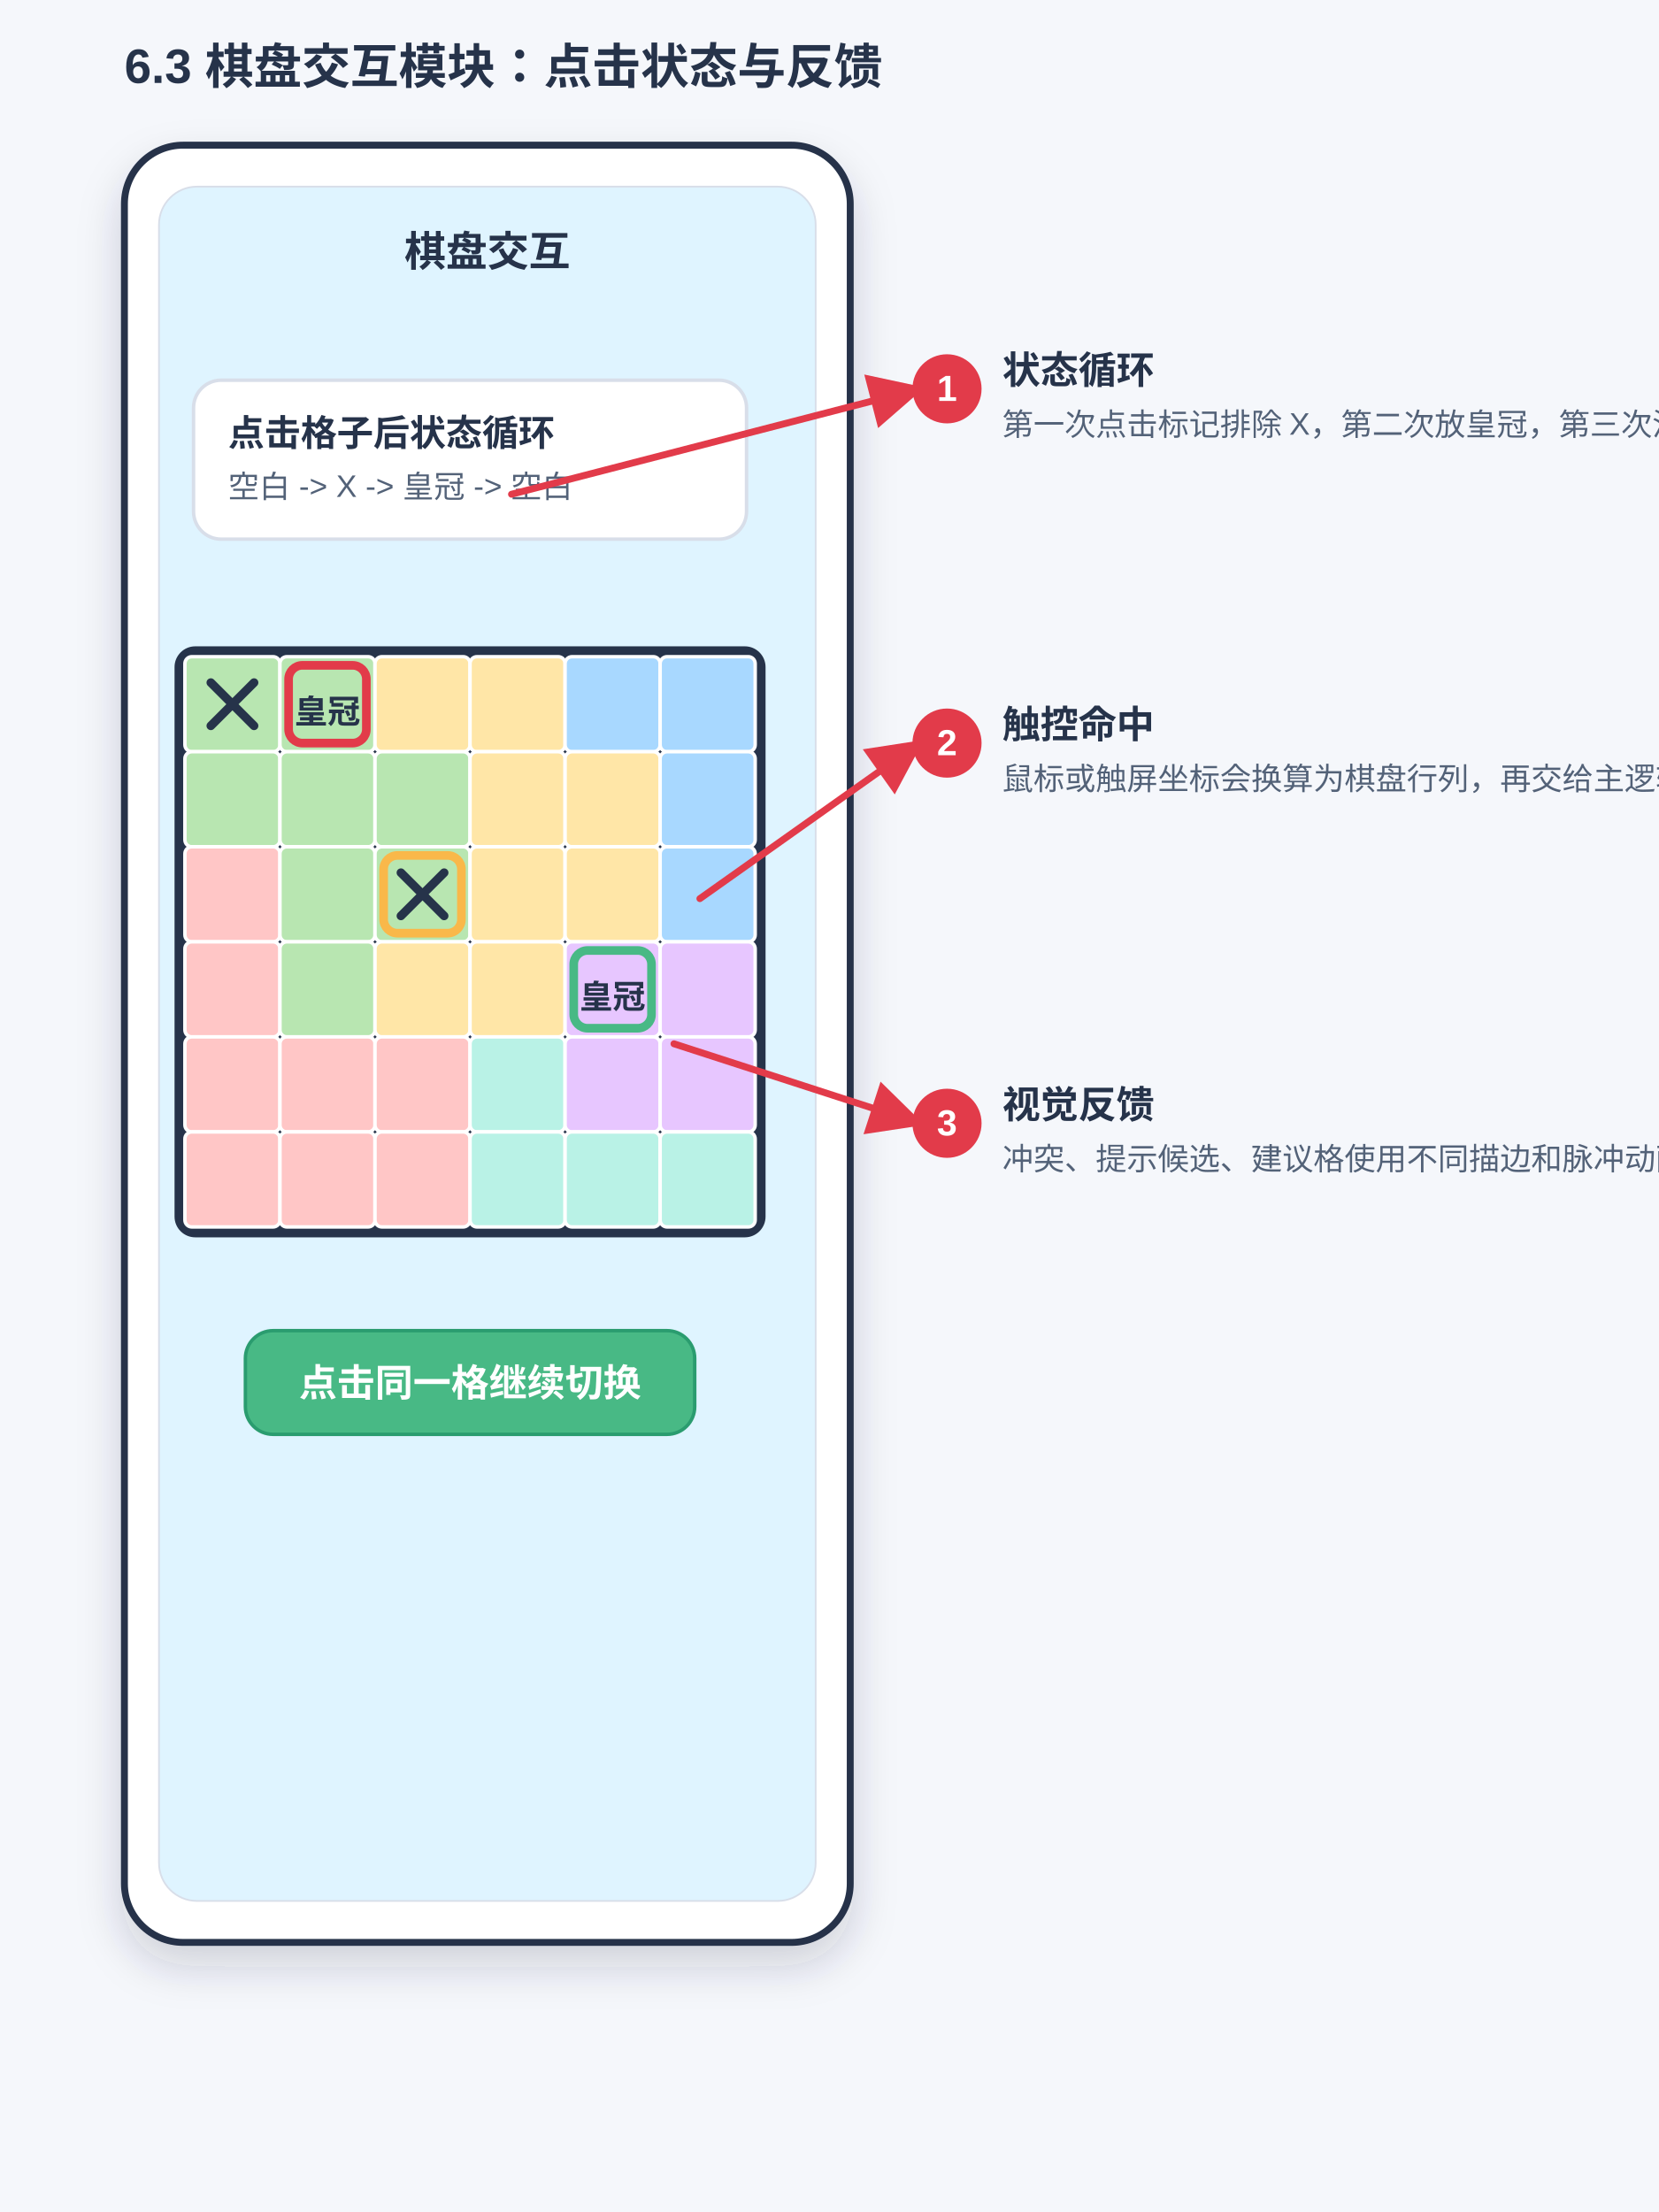
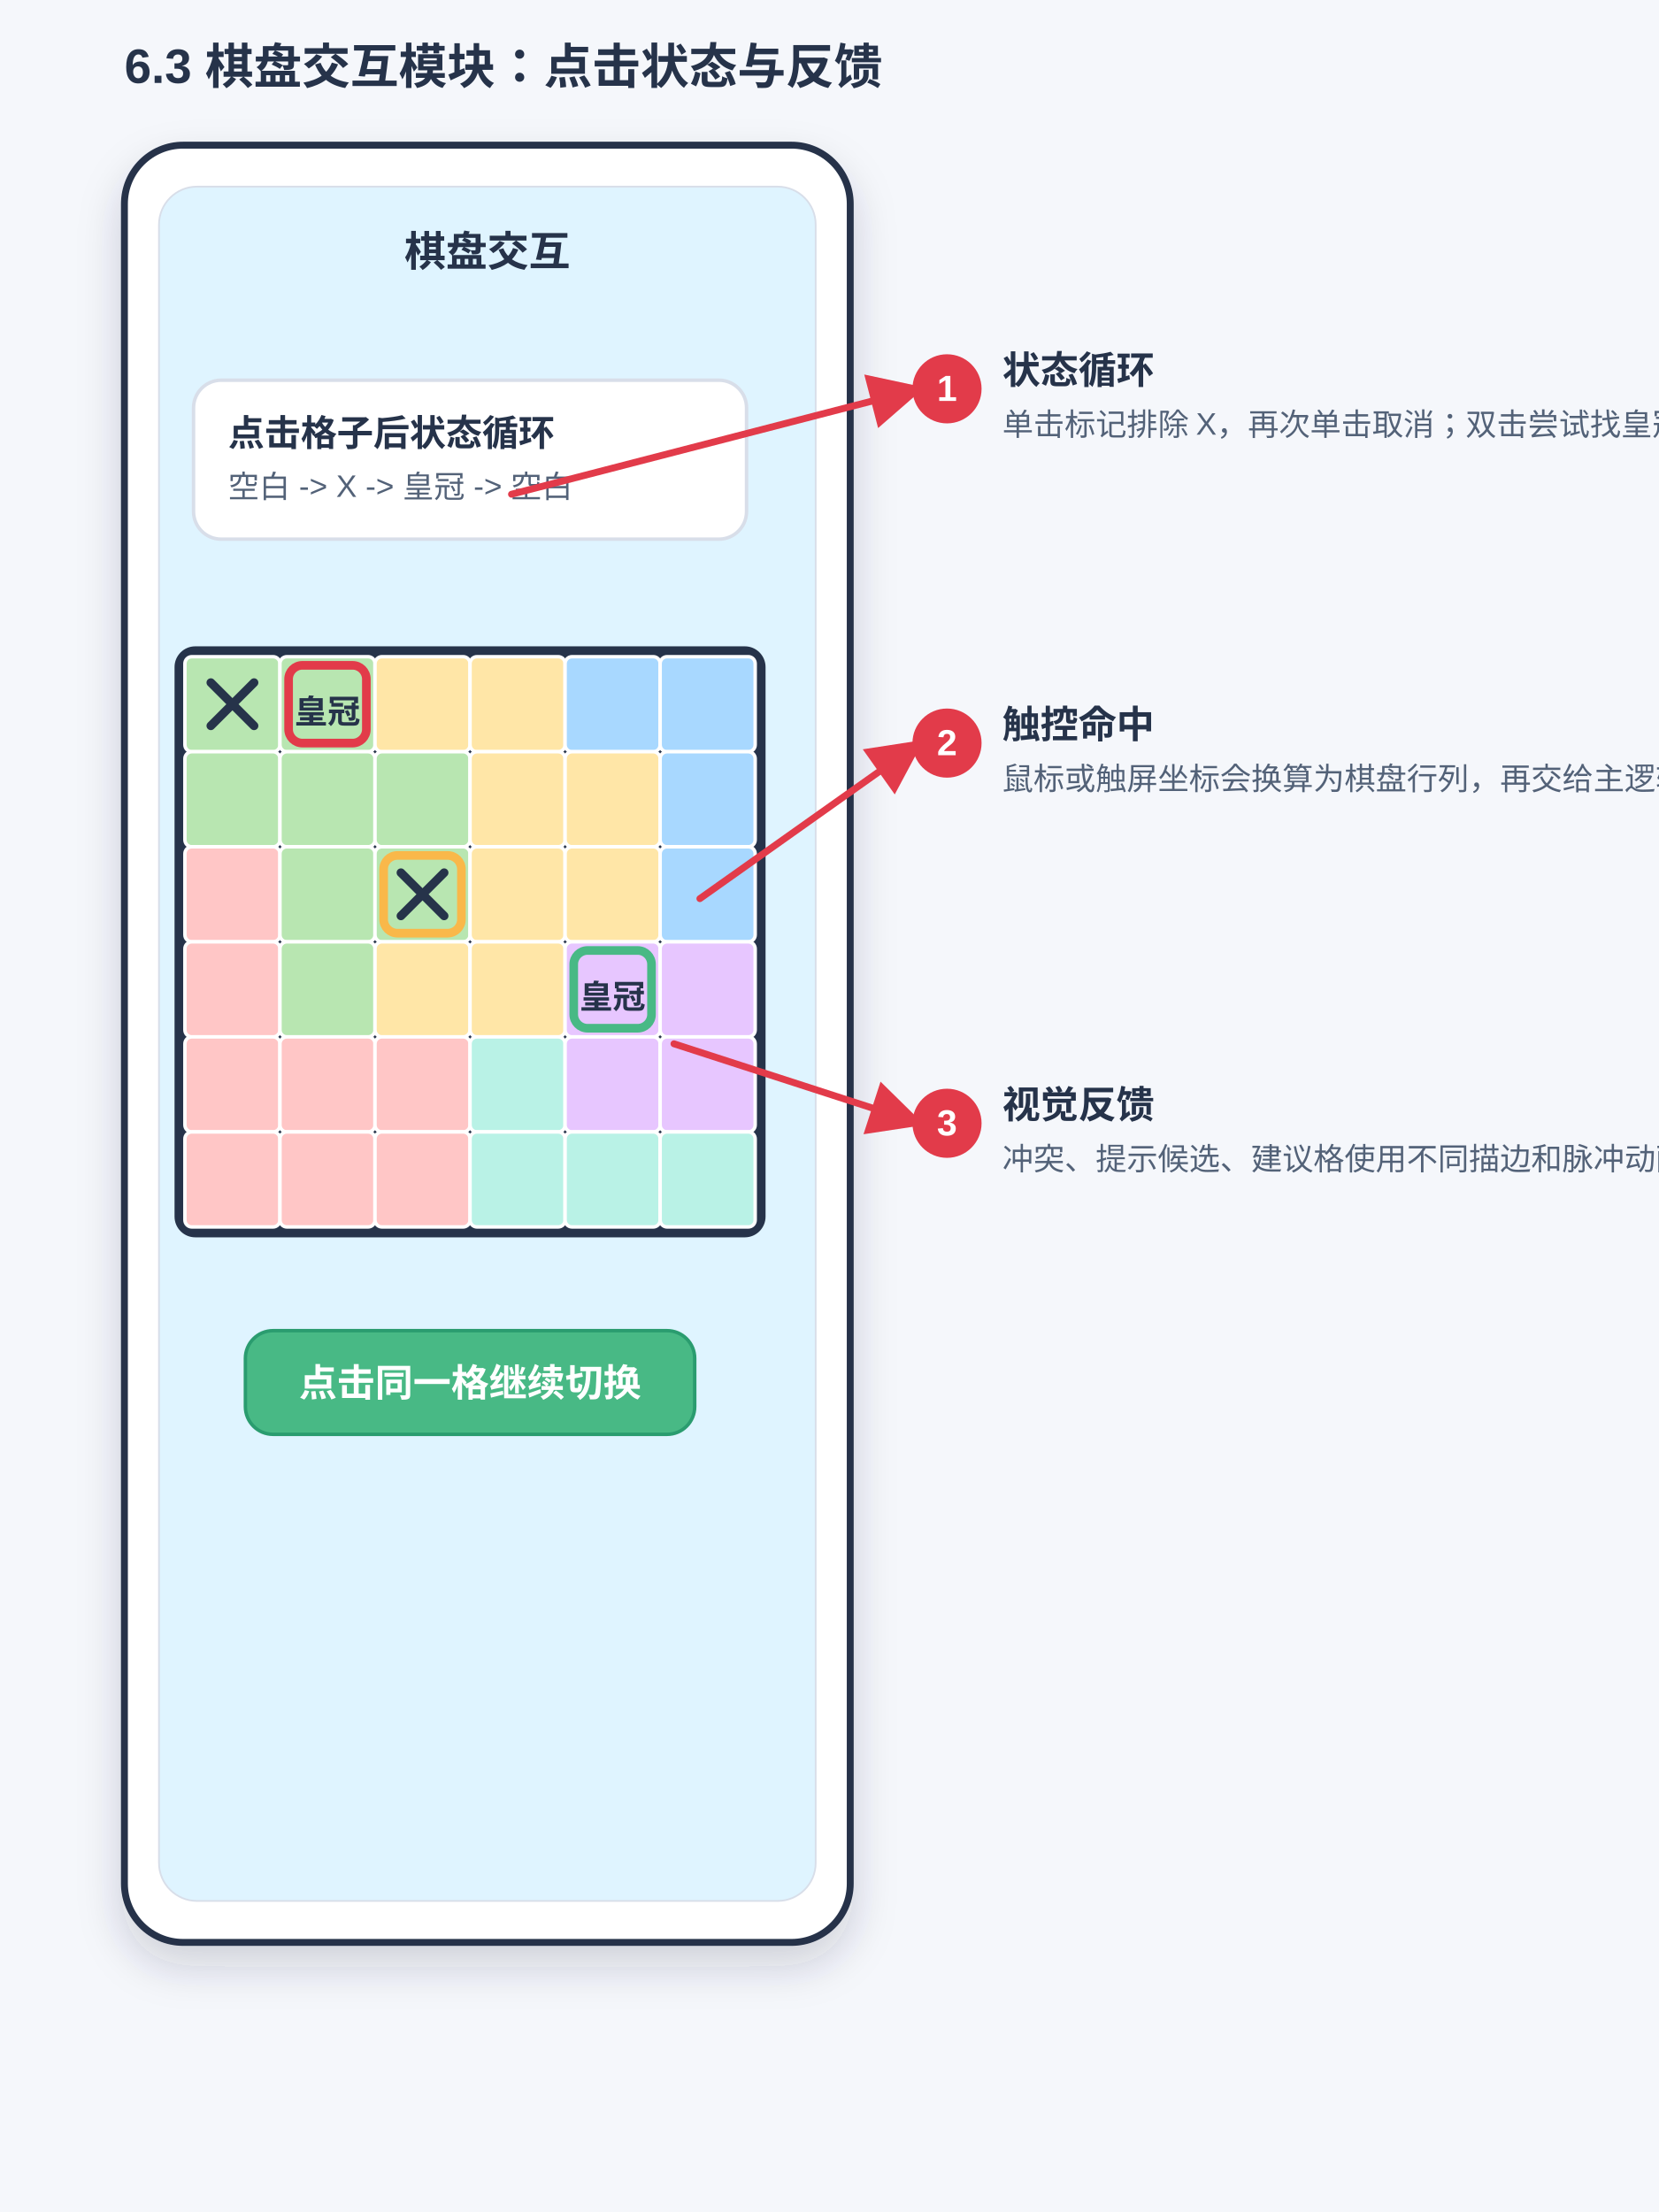
<svg xmlns="http://www.w3.org/2000/svg" width="960" height="1280" viewBox="0 0 960 1280">
  <defs>
    <marker id="arrow" viewBox="0 0 10 10" refX="9" refY="5" markerWidth="8" markerHeight="8" orient="auto-start-reverse">
      <path d="M 0 0 L 10 5 L 0 10 z" fill="#E23B4A" />
    </marker>
    <filter id="shadow" x="-20%" y="-20%" width="140%" height="140%">
      <feDropShadow dx="0" dy="12" stdDeviation="12" flood-color="#1d2b45" flood-opacity="0.18" />
    </filter>
  </defs>
  <rect width="960" height="1280" fill="#F5F7FB" />
  <text x="72" y="48" font-family="Arial, sans-serif" font-size="28" font-weight="700" fill="#26334A">6.3 棋盘交互模块：点击状态与反馈</text>
  <rect x="72" y="84" width="420" height="1040" rx="34" fill="#FFFFFF" stroke="#26334A" stroke-width="4" filter="url(#shadow)" />
  <rect x="92" y="108" width="380" height="992" rx="22" fill="#DFF4FF" stroke="#D8DEE9" stroke-width="1" />
  <text x="282.0" y="154" font-family="Arial, PingFang SC, sans-serif" font-size="24" font-weight="700" fill="#26334A" text-anchor="middle">棋盘交互</text>
  <rect x="112" y="220" width="320" height="92" rx="16" fill="#FFFFFF" stroke="#D8DEE9" stroke-width="2" />
  <text x="132" y="258" font-family="Arial, PingFang SC, sans-serif" font-size="21" font-weight="700" fill="#26334A" text-anchor="start">点击格子后状态循环</text>
  <text x="132" y="288" font-family="Arial, PingFang SC, sans-serif" font-size="18" font-weight="400" fill="#536278" text-anchor="start">空白 -&gt; X -&gt; 皇冠 -&gt; 空白</text>
  <rect x="101" y="374" width="342" height="342" rx="12" fill="#26334A" stroke="#26334A" stroke-width="0" />
  <rect x="107.0" y="380.0" width="55.0" height="55.0" rx="4" fill="#B8E6B1" stroke="#FFFFFF" stroke-width="2" />
  <line x1="122.0" y1="395.0" x2="147.0" y2="420.0" stroke="#26334A" stroke-width="5" stroke-linecap="round" />
  <line x1="147.0" y1="395.0" x2="122.0" y2="420.0" stroke="#26334A" stroke-width="5" stroke-linecap="round" />
  <rect x="162.0" y="380.0" width="55.0" height="55.0" rx="4" fill="#B8E6B1" stroke="#FFFFFF" stroke-width="2" />
  <rect x="167.0" y="385.0" width="45.0" height="45.0" rx="8" fill="none" stroke="#E23B4A" stroke-width="5" />
  <text x="189.5" y="418.5" font-family="Arial, PingFang SC, sans-serif" font-size="19" font-weight="700" fill="#26334A" text-anchor="middle">皇冠</text>
  <rect x="217.0" y="380.0" width="55.0" height="55.0" rx="4" fill="#FFE6A7" stroke="#FFFFFF" stroke-width="2" />
  <rect x="272.0" y="380.0" width="55.0" height="55.0" rx="4" fill="#FFE6A7" stroke="#FFFFFF" stroke-width="2" />
  <rect x="327.0" y="380.0" width="55.0" height="55.0" rx="4" fill="#A8D8FF" stroke="#FFFFFF" stroke-width="2" />
  <rect x="382.0" y="380.0" width="55.0" height="55.0" rx="4" fill="#A8D8FF" stroke="#FFFFFF" stroke-width="2" />
  <rect x="107.0" y="435.0" width="55.0" height="55.0" rx="4" fill="#B8E6B1" stroke="#FFFFFF" stroke-width="2" />
  <rect x="162.0" y="435.0" width="55.0" height="55.0" rx="4" fill="#B8E6B1" stroke="#FFFFFF" stroke-width="2" />
  <rect x="217.0" y="435.0" width="55.0" height="55.0" rx="4" fill="#B8E6B1" stroke="#FFFFFF" stroke-width="2" />
  <rect x="272.0" y="435.0" width="55.0" height="55.0" rx="4" fill="#FFE6A7" stroke="#FFFFFF" stroke-width="2" />
  <rect x="327.0" y="435.0" width="55.0" height="55.0" rx="4" fill="#FFE6A7" stroke="#FFFFFF" stroke-width="2" />
  <rect x="382.0" y="435.0" width="55.0" height="55.0" rx="4" fill="#A8D8FF" stroke="#FFFFFF" stroke-width="2" />
  <rect x="107.0" y="490.0" width="55.0" height="55.0" rx="4" fill="#FFC6C6" stroke="#FFFFFF" stroke-width="2" />
  <rect x="162.0" y="490.0" width="55.0" height="55.0" rx="4" fill="#B8E6B1" stroke="#FFFFFF" stroke-width="2" />
  <rect x="217.0" y="490.0" width="55.0" height="55.0" rx="4" fill="#B8E6B1" stroke="#FFFFFF" stroke-width="2" />
  <rect x="222.0" y="495.0" width="45.0" height="45.0" rx="8" fill="none" stroke="#F9B84A" stroke-width="5" />
  <line x1="232.0" y1="505.0" x2="257.0" y2="530.0" stroke="#26334A" stroke-width="5" stroke-linecap="round" />
  <line x1="257.0" y1="505.0" x2="232.0" y2="530.0" stroke="#26334A" stroke-width="5" stroke-linecap="round" />
  <rect x="272.0" y="490.0" width="55.0" height="55.0" rx="4" fill="#FFE6A7" stroke="#FFFFFF" stroke-width="2" />
  <rect x="327.0" y="490.0" width="55.0" height="55.0" rx="4" fill="#FFE6A7" stroke="#FFFFFF" stroke-width="2" />
  <rect x="382.0" y="490.0" width="55.0" height="55.0" rx="4" fill="#A8D8FF" stroke="#FFFFFF" stroke-width="2" />
  <rect x="107.0" y="545.0" width="55.0" height="55.0" rx="4" fill="#FFC6C6" stroke="#FFFFFF" stroke-width="2" />
  <rect x="162.0" y="545.0" width="55.0" height="55.0" rx="4" fill="#B8E6B1" stroke="#FFFFFF" stroke-width="2" />
  <rect x="217.0" y="545.0" width="55.0" height="55.0" rx="4" fill="#FFE6A7" stroke="#FFFFFF" stroke-width="2" />
  <rect x="272.0" y="545.0" width="55.0" height="55.0" rx="4" fill="#FFE6A7" stroke="#FFFFFF" stroke-width="2" />
  <rect x="327.0" y="545.0" width="55.0" height="55.0" rx="4" fill="#E7C6FF" stroke="#FFFFFF" stroke-width="2" />
  <rect x="332.0" y="550.0" width="45.0" height="45.0" rx="8" fill="none" stroke="#48B985" stroke-width="5" />
  <text x="354.5" y="583.5" font-family="Arial, PingFang SC, sans-serif" font-size="19" font-weight="700" fill="#26334A" text-anchor="middle">皇冠</text>
  <rect x="382.0" y="545.0" width="55.0" height="55.0" rx="4" fill="#E7C6FF" stroke="#FFFFFF" stroke-width="2" />
  <rect x="107.0" y="600.0" width="55.0" height="55.0" rx="4" fill="#FFC6C6" stroke="#FFFFFF" stroke-width="2" />
  <rect x="162.0" y="600.0" width="55.0" height="55.0" rx="4" fill="#FFC6C6" stroke="#FFFFFF" stroke-width="2" />
  <rect x="217.0" y="600.0" width="55.0" height="55.0" rx="4" fill="#FFC6C6" stroke="#FFFFFF" stroke-width="2" />
  <rect x="272.0" y="600.0" width="55.0" height="55.0" rx="4" fill="#B9F2E6" stroke="#FFFFFF" stroke-width="2" />
  <rect x="327.0" y="600.0" width="55.0" height="55.0" rx="4" fill="#E7C6FF" stroke="#FFFFFF" stroke-width="2" />
  <rect x="382.0" y="600.0" width="55.0" height="55.0" rx="4" fill="#E7C6FF" stroke="#FFFFFF" stroke-width="2" />
  <rect x="107.0" y="655.0" width="55.0" height="55.0" rx="4" fill="#FFC6C6" stroke="#FFFFFF" stroke-width="2" />
  <rect x="162.0" y="655.0" width="55.0" height="55.0" rx="4" fill="#FFC6C6" stroke="#FFFFFF" stroke-width="2" />
  <rect x="217.0" y="655.0" width="55.0" height="55.0" rx="4" fill="#FFC6C6" stroke="#FFFFFF" stroke-width="2" />
  <rect x="272.0" y="655.0" width="55.0" height="55.0" rx="4" fill="#B9F2E6" stroke="#FFFFFF" stroke-width="2" />
  <rect x="327.0" y="655.0" width="55.0" height="55.0" rx="4" fill="#B9F2E6" stroke="#FFFFFF" stroke-width="2" />
  <rect x="382.0" y="655.0" width="55.0" height="55.0" rx="4" fill="#B9F2E6" stroke="#FFFFFF" stroke-width="2" />
  <rect x="142" y="770" width="260" height="60" rx="16" fill="#48B985" stroke="#2A9C6F" stroke-width="2" />
  <text x="272.0" y="808.0" font-family="Arial, PingFang SC, sans-serif" font-size="22" font-weight="700" fill="#fff" text-anchor="middle">点击同一格继续切换</text>
  <circle cx="548" cy="225" r="20" fill="#E23B4A" />
  <text x="548" y="232" font-family="Arial, PingFang SC, sans-serif" font-size="21" font-weight="700" fill="#fff" text-anchor="middle">1</text>
  <text x="580" y="222" font-family="Arial, PingFang SC, sans-serif" font-size="22" font-weight="700" fill="#26334A" text-anchor="start">状态循环</text>
-   <text x="580" y="252" font-family="Arial, PingFang SC, sans-serif" font-size="18" font-weight="400" fill="#536278" text-anchor="start">第一次点击标记排除 X，第二次放皇冠，第三次清空。</text>
+   <text x="580" y="252" font-family="Arial, PingFang SC, sans-serif" font-size="18" font-weight="400" fill="#536278" text-anchor="start">单击标记排除 X，再次单击取消；双击尝试找皇冠。</text>
  <line x1="296" y1="286" x2="532" y2="225" stroke="#E23B4A" stroke-width="4" stroke-linecap="round" marker-end="url(#arrow)" />
  <circle cx="548" cy="430" r="20" fill="#E23B4A" />
  <text x="548" y="437" font-family="Arial, PingFang SC, sans-serif" font-size="21" font-weight="700" fill="#fff" text-anchor="middle">2</text>
  <text x="580" y="427" font-family="Arial, PingFang SC, sans-serif" font-size="22" font-weight="700" fill="#26334A" text-anchor="start">触控命中</text>
  <text x="580" y="457" font-family="Arial, PingFang SC, sans-serif" font-size="18" font-weight="400" fill="#536278" text-anchor="start">鼠标或触屏坐标会换算为棋盘行列，再交给主逻辑。</text>
  <line x1="405" y1="520" x2="532" y2="430" stroke="#E23B4A" stroke-width="4" stroke-linecap="round" marker-end="url(#arrow)" />
  <circle cx="548" cy="650" r="20" fill="#E23B4A" />
  <text x="548" y="657" font-family="Arial, PingFang SC, sans-serif" font-size="21" font-weight="700" fill="#fff" text-anchor="middle">3</text>
  <text x="580" y="647" font-family="Arial, PingFang SC, sans-serif" font-size="22" font-weight="700" fill="#26334A" text-anchor="start">视觉反馈</text>
  <text x="580" y="677" font-family="Arial, PingFang SC, sans-serif" font-size="18" font-weight="400" fill="#536278" text-anchor="start">冲突、提示候选、建议格使用不同描边和脉冲动画。</text>
  <line x1="390" y1="604" x2="532" y2="650" stroke="#E23B4A" stroke-width="4" stroke-linecap="round" marker-end="url(#arrow)" />
</svg>
